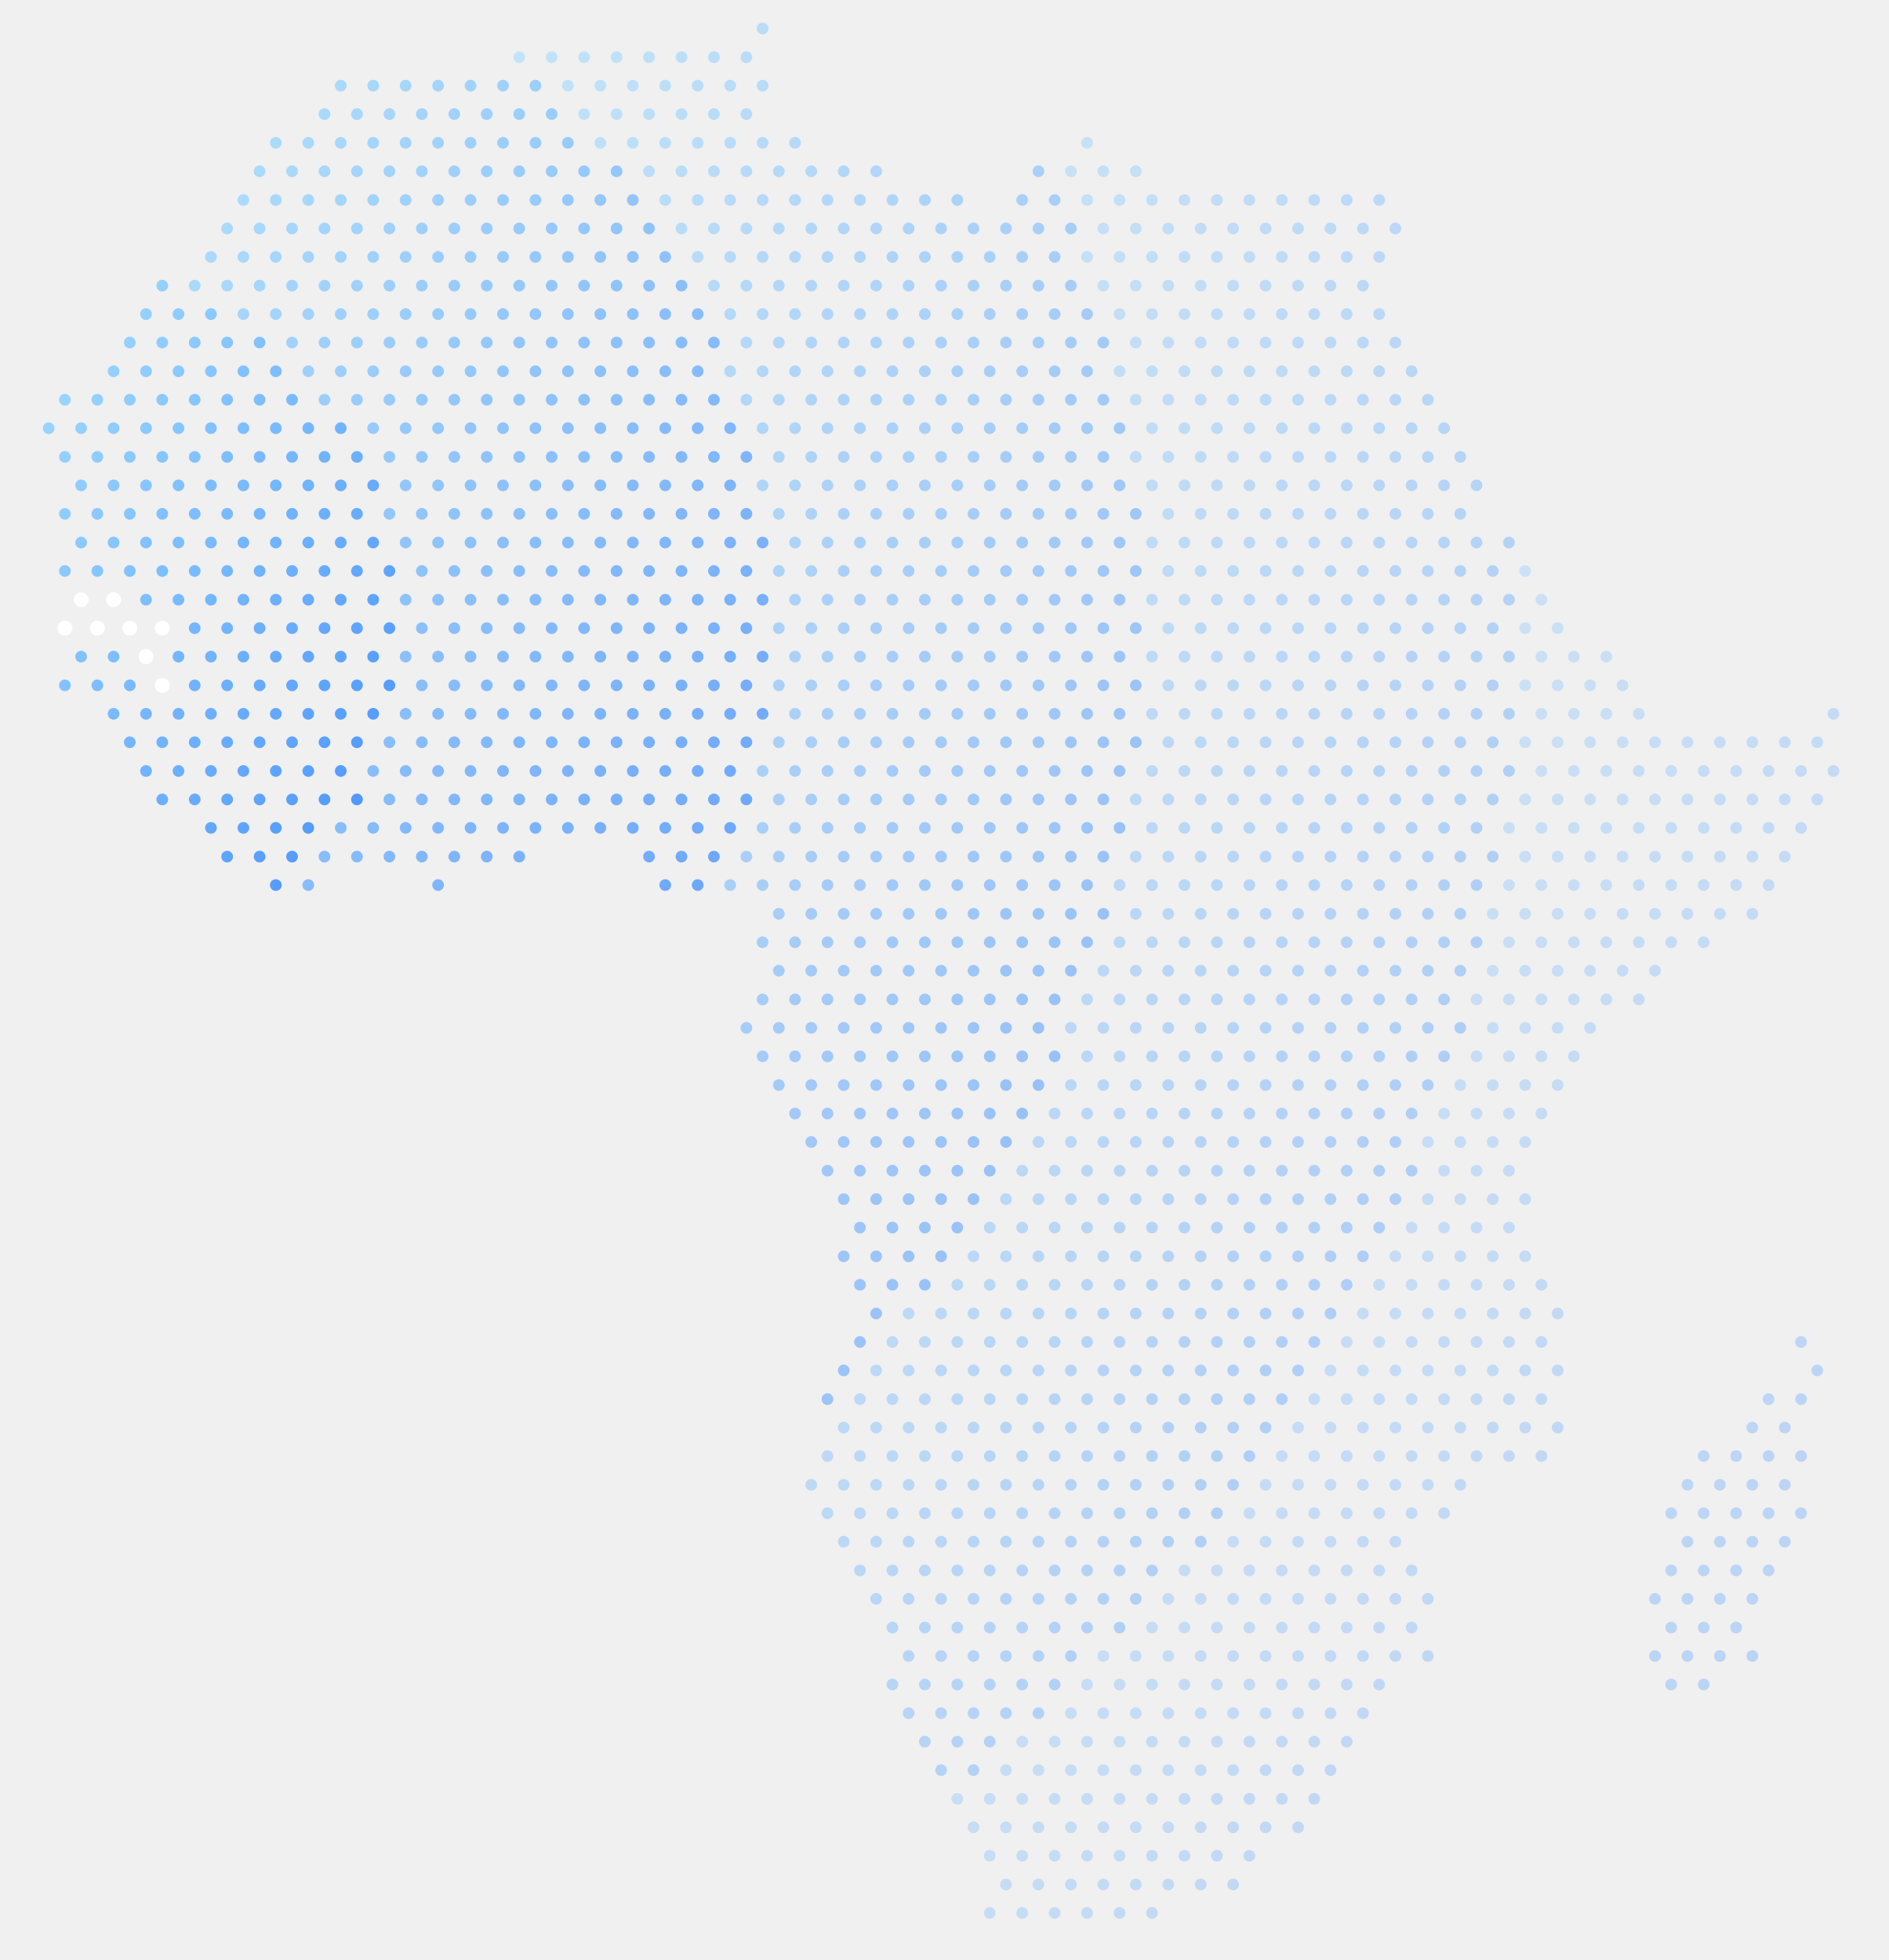
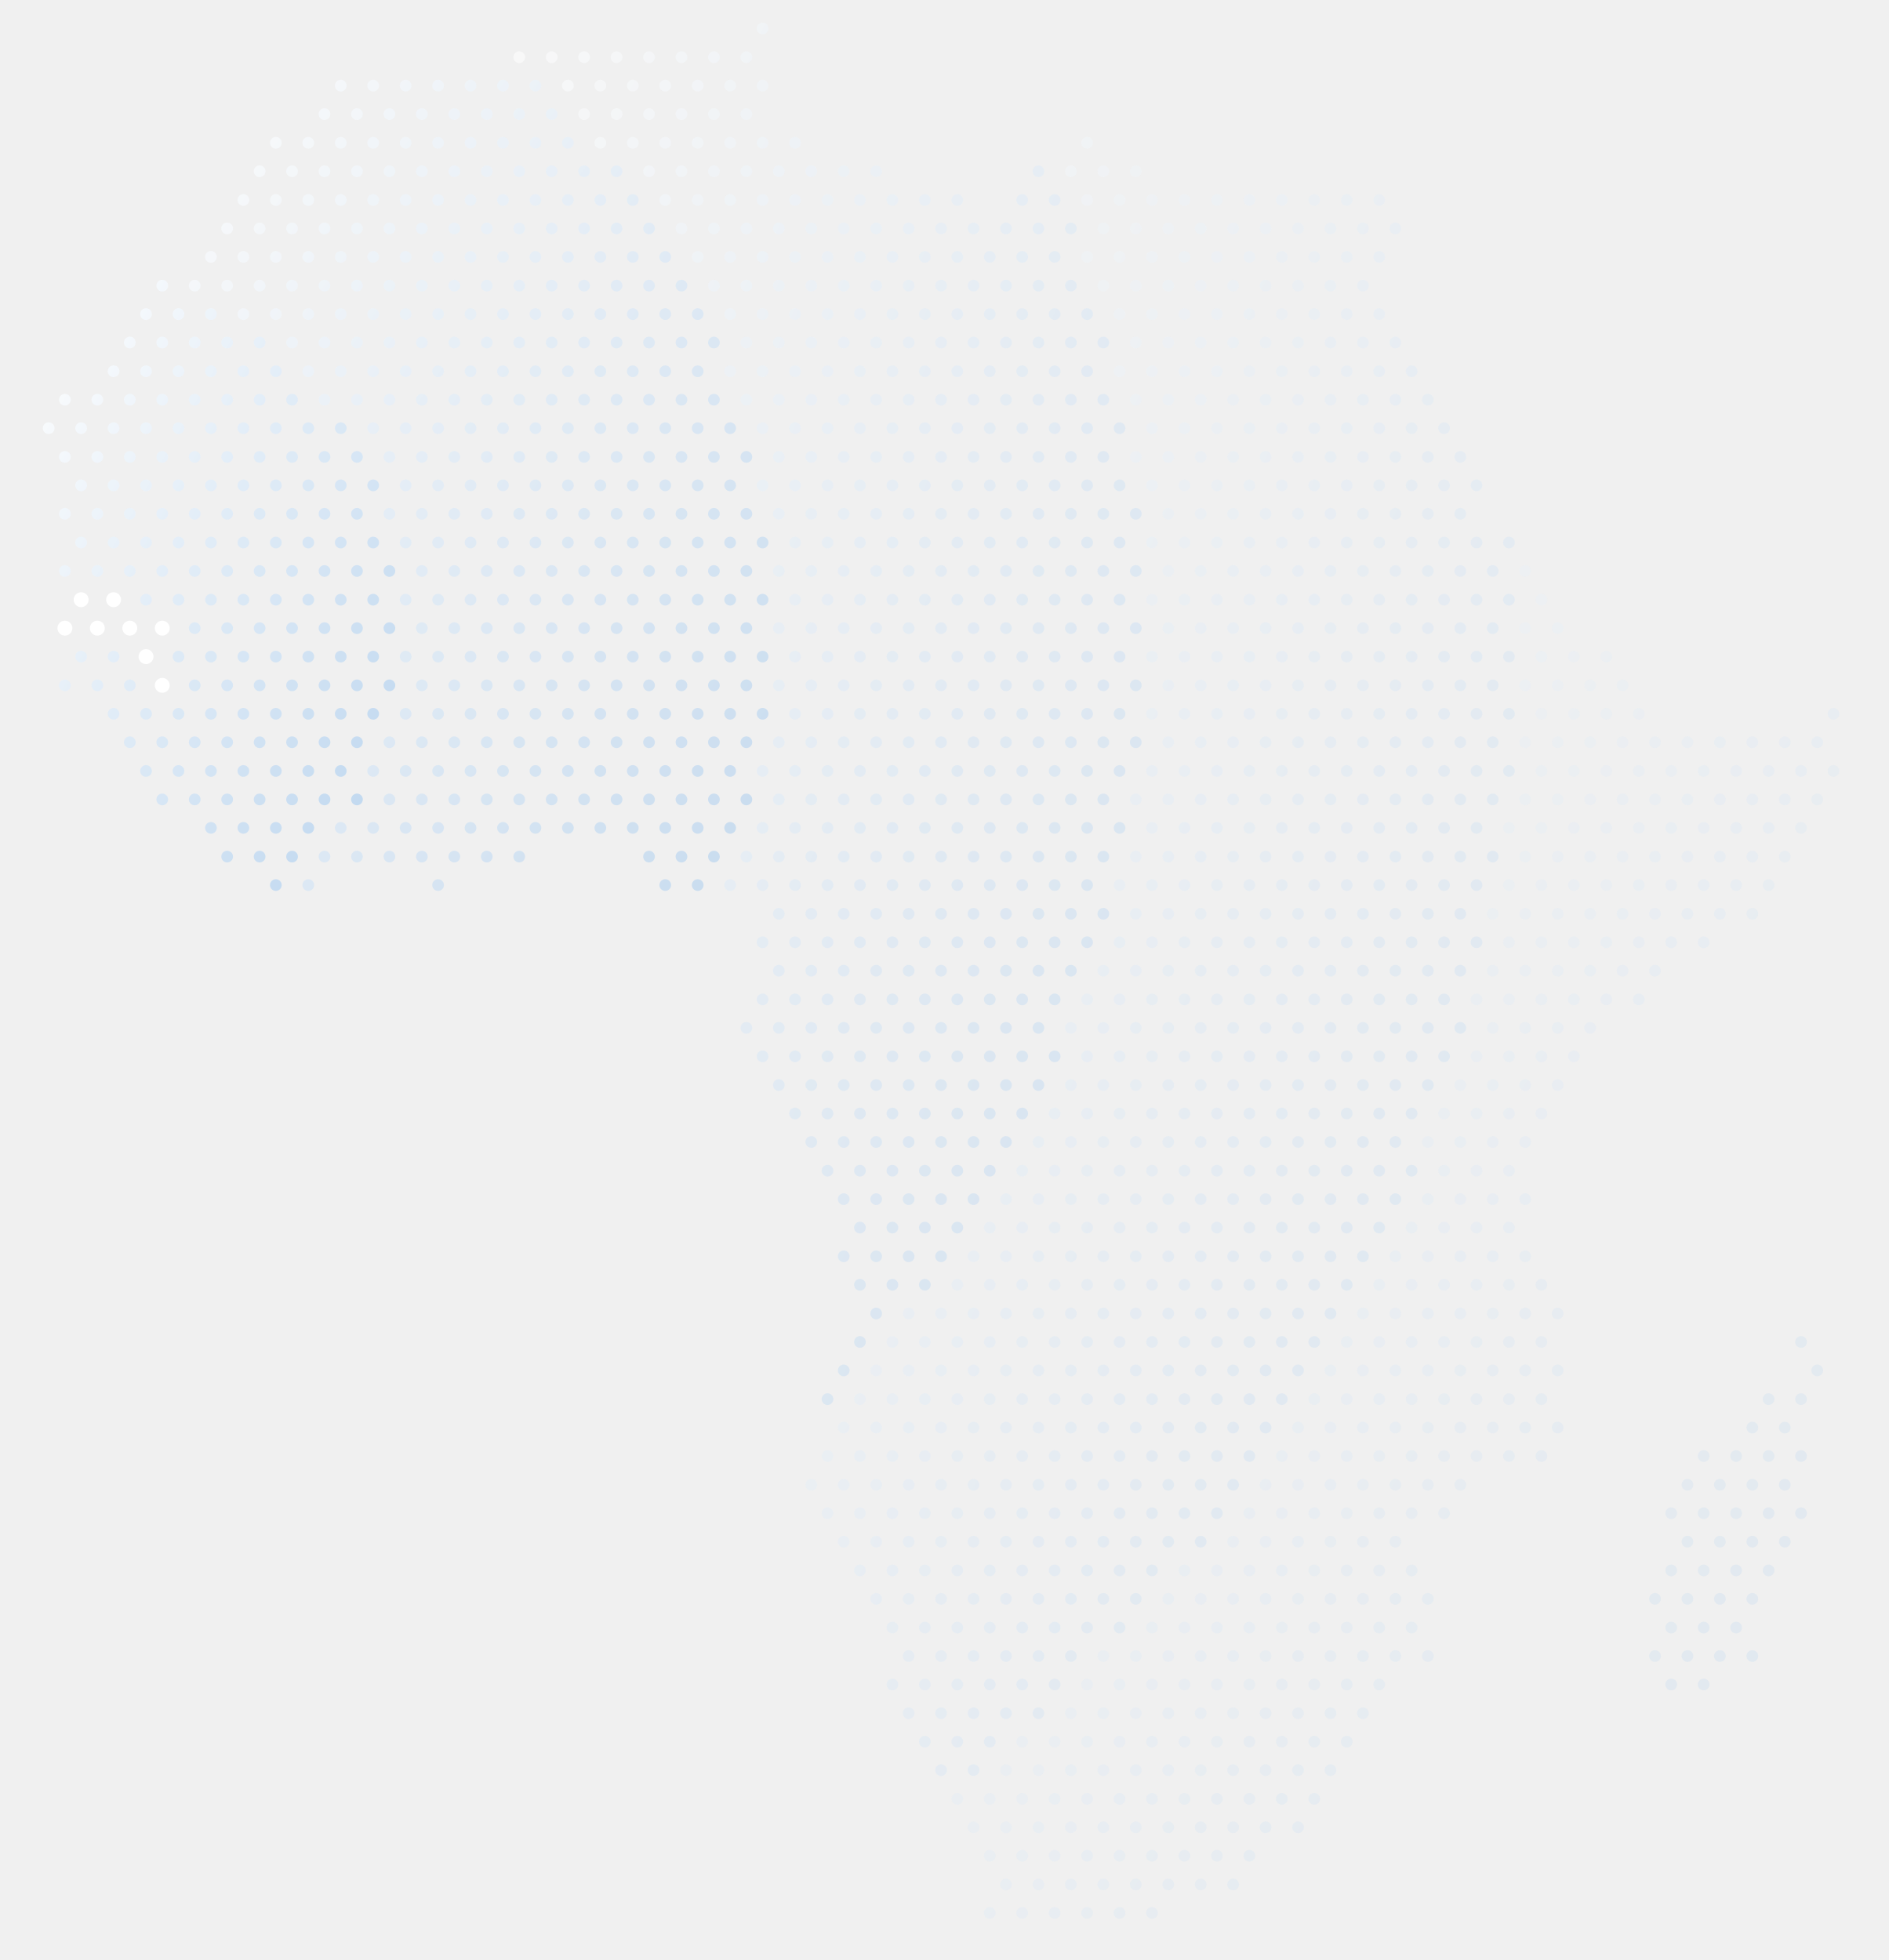
<svg xmlns="http://www.w3.org/2000/svg" viewBox="0 0 710 737" fill="none" stroke-linecap="round">
  <defs>
    <linearGradient id="a" x1="0" y1="0" x2="1" y2="1">
-       <stop offset="0" stop-color="#9fdcff" />
-       <stop offset="1" stop-color="#3d8bff" />
+       <stop offset="0" stop-color="#ffffff" />
+       <stop offset="1" stop-color="#b9d4ee" />
    </linearGradient>
  </defs>
  <path stroke="url(#a)" stroke-opacity="0.95" stroke-width="4.4" d="M61.0 107.4h0M54.9 118.1h0M67.1 118.1h0M79.3 118.1h0M48.8 128.8h0M61.0 128.8h0M73.2 128.8h0M85.4 128.8h0M97.6 128.8h0M42.7 139.6h0M54.9 139.6h0M67.1 139.6h0M79.3 139.6h0M91.5 139.6h0M103.7 139.6h0M24.4 150.3h0M36.6 150.3h0M48.8 150.3h0M61.0 150.3h0M73.2 150.3h0M85.4 150.3h0M97.6 150.3h0M109.8 150.3h0M18.3 161.0h0M30.5 161.0h0M42.7 161.0h0M54.9 161.0h0M67.1 161.0h0M79.3 161.0h0M91.5 161.0h0M103.7 161.0h0M115.9 161.0h0M128.1 161.0h0M24.4 171.8h0M36.6 171.8h0M48.8 171.8h0M61.0 171.8h0M73.2 171.8h0M85.4 171.8h0M97.6 171.8h0M109.8 171.8h0M122.0 171.8h0M134.2 171.8h0M30.5 182.5h0M42.7 182.5h0M54.9 182.5h0M67.1 182.5h0M79.3 182.5h0M91.5 182.5h0M103.7 182.5h0M115.9 182.5h0M128.1 182.5h0M140.3 182.5h0M24.4 193.2h0M36.6 193.2h0M48.8 193.2h0M61.0 193.2h0M73.2 193.2h0M85.4 193.2h0M97.6 193.2h0M109.8 193.2h0M122.0 193.2h0M134.2 193.2h0M30.5 204.0h0M42.7 204.0h0M54.9 204.0h0M67.1 204.0h0M79.3 204.0h0M91.5 204.0h0M103.7 204.0h0M115.9 204.0h0M128.1 204.0h0M140.3 204.0h0M24.4 214.7h0M36.6 214.7h0M48.8 214.7h0M61.0 214.7h0M73.2 214.7h0M85.4 214.7h0M97.6 214.7h0M109.8 214.7h0M122.0 214.7h0M134.2 214.7h0M146.4 214.7h0M54.9 225.5h0M67.1 225.5h0M79.3 225.5h0M91.5 225.5h0M103.7 225.5h0M115.9 225.5h0M128.1 225.5h0M140.3 225.5h0M73.2 236.2h0M85.4 236.2h0M97.6 236.2h0M109.8 236.2h0M122.0 236.2h0M134.2 236.2h0M146.4 236.2h0M30.5 246.9h0M42.7 246.9h0M67.1 246.9h0M79.3 246.9h0M91.5 246.9h0M103.7 246.9h0M115.9 246.9h0M128.1 246.9h0M140.3 246.9h0M24.4 257.7h0M36.6 257.7h0M48.8 257.7h0M73.2 257.7h0M85.4 257.7h0M97.6 257.7h0M109.8 257.7h0M122.0 257.7h0M134.2 257.7h0M146.4 257.7h0M42.7 268.4h0M54.9 268.4h0M67.1 268.4h0M79.3 268.4h0M91.5 268.4h0M103.7 268.4h0M115.9 268.4h0M128.1 268.4h0M140.3 268.4h0M48.8 279.1h0M61.0 279.1h0M73.2 279.1h0M85.4 279.1h0M97.6 279.1h0M109.8 279.1h0M122.0 279.1h0M134.2 279.1h0M54.9 289.9h0M67.1 289.9h0M79.3 289.9h0M91.5 289.9h0M103.7 289.9h0M115.9 289.9h0M128.1 289.9h0M61.0 300.6h0M73.2 300.6h0M85.4 300.6h0M97.6 300.6h0M109.8 300.6h0M122.0 300.6h0M134.2 300.6h0M79.3 311.3h0M91.5 311.3h0M103.7 311.3h0M115.9 311.3h0M85.4 322.1h0M97.6 322.1h0M109.8 322.1h0M103.7 332.8h0" />
  <path stroke="url(#a)" stroke-opacity="0.75" stroke-width="4.4" d="M128.1 32.2h0M140.3 32.2h0M152.5 32.2h0M164.7 32.2h0M176.9 32.2h0M189.1 32.2h0M201.3 32.2h0M122.0 42.9h0M134.2 42.9h0M146.4 42.9h0M158.6 42.9h0M170.8 42.9h0M183.0 42.9h0M195.2 42.9h0M207.4 42.9h0M103.7 53.7h0M115.9 53.7h0M128.1 53.7h0M140.3 53.7h0M152.5 53.7h0M164.7 53.7h0M176.9 53.7h0M189.1 53.7h0M201.3 53.7h0M213.5 53.7h0M97.6 64.4h0M109.8 64.4h0M122.0 64.4h0M134.2 64.4h0M146.4 64.4h0M158.6 64.4h0M170.8 64.4h0M183.0 64.4h0M195.2 64.4h0M207.4 64.4h0M219.6 64.4h0M231.8 64.4h0M91.5 75.2h0M103.7 75.2h0M115.9 75.2h0M128.1 75.2h0M140.3 75.2h0M152.5 75.2h0M164.7 75.2h0M176.9 75.2h0M189.1 75.2h0M201.3 75.2h0M213.5 75.2h0M225.7 75.2h0M237.9 75.2h0M85.4 85.9h0M97.6 85.9h0M109.8 85.9h0M122.0 85.9h0M134.2 85.9h0M146.4 85.9h0M158.6 85.9h0M170.8 85.9h0M183.0 85.9h0M195.2 85.9h0M207.4 85.9h0M219.6 85.9h0M231.8 85.9h0M244.0 85.9h0M79.3 96.6h0M91.5 96.6h0M103.7 96.6h0M115.9 96.6h0M128.1 96.6h0M140.3 96.6h0M152.5 96.6h0M164.7 96.6h0M176.9 96.6h0M189.1 96.6h0M201.3 96.6h0M213.5 96.6h0M225.7 96.6h0M237.9 96.6h0M250.1 96.6h0M73.2 107.4h0M85.4 107.4h0M97.6 107.4h0M109.8 107.4h0M122.0 107.4h0M134.2 107.4h0M146.4 107.4h0M158.6 107.4h0M170.8 107.4h0M183.0 107.4h0M195.2 107.4h0M207.4 107.4h0M219.6 107.4h0M231.8 107.4h0M244.0 107.4h0M256.2 107.4h0M91.5 118.1h0M103.7 118.1h0M115.9 118.1h0M128.1 118.1h0M140.3 118.1h0M152.5 118.1h0M164.7 118.1h0M176.9 118.1h0M189.1 118.1h0M201.3 118.1h0M213.5 118.1h0M225.7 118.1h0M237.9 118.1h0M250.1 118.1h0M262.3 118.1h0M109.8 128.8h0M122.0 128.8h0M134.2 128.8h0M146.4 128.8h0M158.6 128.8h0M170.8 128.8h0M183.0 128.8h0M195.2 128.8h0M207.4 128.8h0M219.6 128.8h0M231.8 128.8h0M244.0 128.8h0M256.2 128.8h0M268.4 128.8h0M115.9 139.6h0M128.1 139.6h0M140.3 139.6h0M152.5 139.6h0M164.7 139.6h0M176.9 139.6h0M189.1 139.6h0M201.3 139.6h0M213.5 139.6h0M225.7 139.6h0M237.9 139.6h0M250.1 139.6h0M262.3 139.6h0M122.0 150.3h0M134.2 150.3h0M146.4 150.3h0M158.6 150.3h0M170.8 150.3h0M183.0 150.3h0M195.2 150.3h0M207.4 150.3h0M219.6 150.3h0M231.8 150.3h0M244.0 150.3h0M256.2 150.3h0M268.4 150.3h0M140.3 161.0h0M152.5 161.0h0M164.7 161.0h0M176.9 161.0h0M189.1 161.0h0M201.3 161.0h0M213.5 161.0h0M225.7 161.0h0M237.9 161.0h0M250.1 161.0h0M262.3 161.0h0M274.5 161.0h0M146.4 171.8h0M158.6 171.8h0M170.8 171.8h0M183.0 171.8h0M195.2 171.8h0M207.4 171.8h0M219.6 171.8h0M231.8 171.8h0M244.0 171.8h0M256.2 171.8h0M268.4 171.8h0M280.6 171.8h0M152.5 182.5h0M164.7 182.5h0M176.9 182.5h0M189.1 182.5h0M201.3 182.5h0M213.5 182.5h0M225.7 182.5h0M237.9 182.5h0M250.1 182.5h0M262.3 182.5h0M274.5 182.5h0M146.4 193.2h0M158.6 193.2h0M170.8 193.2h0M183.0 193.2h0M195.2 193.2h0M207.4 193.2h0M219.6 193.2h0M231.8 193.2h0M244.0 193.2h0M256.2 193.2h0M268.4 193.2h0M280.6 193.2h0M152.5 204.0h0M164.7 204.0h0M176.9 204.0h0M189.1 204.0h0M201.3 204.0h0M213.5 204.0h0M225.7 204.0h0M237.9 204.0h0M250.1 204.0h0M262.3 204.0h0M274.5 204.0h0M286.7 204.0h0M158.6 214.7h0M170.8 214.7h0M183.0 214.7h0M195.2 214.7h0M207.4 214.7h0M219.6 214.7h0M231.8 214.7h0M244.0 214.7h0M256.2 214.7h0M268.4 214.7h0M280.6 214.7h0M152.5 225.5h0M164.7 225.5h0M176.9 225.5h0M189.1 225.5h0M201.3 225.5h0M213.5 225.5h0M225.7 225.5h0M237.9 225.5h0M250.1 225.5h0M262.3 225.5h0M274.5 225.5h0M286.7 225.5h0M158.6 236.2h0M170.8 236.2h0M183.0 236.2h0M195.2 236.2h0M207.4 236.2h0M219.6 236.2h0M231.8 236.2h0M244.0 236.2h0M256.2 236.2h0M268.4 236.2h0M280.6 236.2h0M152.5 246.9h0M164.7 246.9h0M176.9 246.9h0M189.1 246.9h0M201.3 246.9h0M213.5 246.9h0M225.7 246.9h0M237.9 246.9h0M250.1 246.9h0M262.3 246.9h0M274.5 246.9h0M286.7 246.9h0M158.6 257.7h0M170.8 257.7h0M183.0 257.7h0M195.2 257.7h0M207.4 257.7h0M219.6 257.7h0M231.8 257.7h0M244.0 257.7h0M256.2 257.7h0M268.4 257.7h0M280.6 257.7h0M152.5 268.4h0M164.7 268.4h0M176.9 268.4h0M189.1 268.4h0M201.3 268.4h0M213.5 268.4h0M225.7 268.4h0M237.9 268.4h0M250.1 268.4h0M262.3 268.4h0M274.5 268.4h0M286.7 268.4h0M146.4 279.1h0M158.6 279.1h0M170.8 279.1h0M183.0 279.1h0M195.2 279.1h0M207.4 279.1h0M219.6 279.1h0M231.8 279.1h0M244.0 279.1h0M256.2 279.1h0M268.4 279.1h0M280.6 279.1h0M140.3 289.9h0M152.5 289.9h0M164.7 289.9h0M176.9 289.9h0M189.1 289.9h0M201.3 289.9h0M213.5 289.9h0M225.7 289.9h0M237.9 289.9h0M250.1 289.9h0M262.3 289.9h0M274.5 289.9h0M146.4 300.6h0M158.6 300.6h0M170.8 300.6h0M183.0 300.6h0M195.2 300.6h0M207.4 300.6h0M219.6 300.6h0M231.8 300.6h0M244.0 300.6h0M256.2 300.6h0M268.4 300.6h0M280.6 300.6h0M128.1 311.3h0M140.3 311.3h0M152.5 311.3h0M164.7 311.3h0M176.9 311.3h0M189.1 311.3h0M201.3 311.3h0M213.5 311.3h0M225.7 311.3h0M237.9 311.3h0M250.1 311.3h0M262.3 311.3h0M274.5 311.3h0M122.0 322.1h0M134.2 322.1h0M146.4 322.1h0M158.6 322.1h0M170.8 322.1h0M183.0 322.1h0M195.2 322.1h0M244.0 322.1h0M256.2 322.1h0M268.4 322.1h0M115.9 332.8h0M164.7 332.8h0M250.1 332.8h0M262.3 332.8h0" />
  <path stroke="url(#a)" stroke-opacity="0.55" stroke-width="4.4" d="M286.7 10.7h0M195.2 21.5h0M207.4 21.5h0M219.6 21.5h0M231.8 21.5h0M244.0 21.5h0M256.2 21.5h0M268.4 21.5h0M280.6 21.5h0M213.5 32.2h0M225.7 32.2h0M237.9 32.2h0M250.1 32.2h0M262.3 32.2h0M274.5 32.2h0M286.7 32.2h0M219.6 42.9h0M231.8 42.9h0M244.0 42.9h0M256.2 42.9h0M268.4 42.9h0M280.6 42.9h0M225.7 53.7h0M237.9 53.7h0M250.1 53.7h0M262.3 53.7h0M274.5 53.7h0M286.7 53.7h0M298.9 53.7h0M244.0 64.4h0M256.2 64.4h0M268.4 64.4h0M280.6 64.4h0M292.8 64.4h0M305.0 64.4h0M317.2 64.4h0M329.4 64.4h0M390.4 64.4h0M250.1 75.2h0M262.3 75.2h0M274.5 75.2h0M286.7 75.2h0M298.9 75.2h0M311.1 75.2h0M323.3 75.2h0M335.5 75.2h0M347.7 75.2h0M359.9 75.2h0M384.3 75.2h0M396.5 75.2h0M256.2 85.9h0M268.4 85.9h0M280.6 85.9h0M292.8 85.9h0M305.0 85.9h0M317.2 85.9h0M329.4 85.9h0M341.6 85.9h0M353.8 85.9h0M366.0 85.9h0M378.2 85.9h0M390.4 85.9h0M402.6 85.9h0M262.3 96.6h0M274.5 96.6h0M286.7 96.6h0M298.9 96.6h0M311.1 96.6h0M323.3 96.6h0M335.5 96.6h0M347.7 96.6h0M359.9 96.6h0M372.1 96.6h0M384.3 96.6h0M396.5 96.6h0M268.4 107.4h0M280.6 107.4h0M292.8 107.4h0M305.0 107.4h0M317.2 107.4h0M329.4 107.4h0M341.6 107.4h0M353.8 107.4h0M366.0 107.4h0M378.2 107.4h0M390.4 107.4h0M402.6 107.4h0M274.5 118.1h0M286.7 118.1h0M298.9 118.1h0M311.1 118.1h0M323.3 118.1h0M335.5 118.1h0M347.7 118.1h0M359.9 118.1h0M372.1 118.1h0M384.3 118.1h0M396.5 118.1h0M408.7 118.1h0M280.6 128.8h0M292.8 128.8h0M305.0 128.8h0M317.2 128.8h0M329.4 128.8h0M341.6 128.8h0M353.8 128.8h0M366.0 128.8h0M378.2 128.8h0M390.4 128.8h0M402.6 128.8h0M414.8 128.8h0M274.5 139.6h0M286.7 139.6h0M298.9 139.6h0M311.1 139.6h0M323.3 139.6h0M335.5 139.6h0M347.7 139.6h0M359.9 139.6h0M372.1 139.6h0M384.3 139.6h0M396.5 139.6h0M408.7 139.6h0M280.6 150.3h0M292.8 150.3h0M305.0 150.3h0M317.2 150.3h0M329.4 150.3h0M341.6 150.3h0M353.8 150.3h0M366.0 150.3h0M378.2 150.3h0M390.4 150.3h0M402.6 150.3h0M414.8 150.3h0M286.7 161.0h0M298.9 161.0h0M311.1 161.0h0M323.3 161.0h0M335.5 161.0h0M347.7 161.0h0M359.9 161.0h0M372.1 161.0h0M384.3 161.0h0M396.5 161.0h0M408.7 161.0h0M420.9 161.0h0M292.8 171.8h0M305.0 171.8h0M317.2 171.8h0M329.4 171.8h0M341.6 171.8h0M353.8 171.8h0M366.0 171.8h0M378.2 171.8h0M390.4 171.8h0M402.6 171.8h0M414.8 171.8h0M286.7 182.5h0M298.9 182.5h0M311.1 182.5h0M323.3 182.5h0M335.5 182.5h0M347.7 182.5h0M359.9 182.5h0M372.1 182.5h0M384.3 182.5h0M396.5 182.5h0M408.7 182.5h0M420.9 182.5h0M292.8 193.2h0M305.0 193.2h0M317.2 193.2h0M329.4 193.2h0M341.6 193.2h0M353.8 193.2h0M366.0 193.2h0M378.2 193.2h0M390.4 193.2h0M402.6 193.2h0M414.8 193.2h0M427.0 193.2h0M298.9 204.0h0M311.1 204.0h0M323.3 204.0h0M335.5 204.0h0M347.7 204.0h0M359.9 204.0h0M372.1 204.0h0M384.3 204.0h0M396.5 204.0h0M408.7 204.0h0M420.9 204.0h0M292.8 214.7h0M305.0 214.7h0M317.2 214.7h0M329.4 214.7h0M341.6 214.7h0M353.8 214.7h0M366.0 214.7h0M378.2 214.7h0M390.4 214.7h0M402.6 214.7h0M414.8 214.7h0M427.0 214.7h0M298.9 225.5h0M311.1 225.5h0M323.3 225.5h0M335.5 225.5h0M347.7 225.5h0M359.9 225.5h0M372.1 225.5h0M384.3 225.5h0M396.5 225.5h0M408.7 225.5h0M420.9 225.5h0M292.8 236.2h0M305.0 236.2h0M317.2 236.2h0M329.4 236.2h0M341.6 236.2h0M353.8 236.2h0M366.0 236.2h0M378.2 236.2h0M390.4 236.2h0M402.6 236.2h0M414.8 236.2h0M427.0 236.2h0M298.9 246.9h0M311.1 246.9h0M323.3 246.9h0M335.5 246.9h0M347.7 246.9h0M359.9 246.9h0M372.1 246.9h0M384.3 246.9h0M396.5 246.9h0M408.7 246.9h0M420.9 246.9h0M292.8 257.7h0M305.0 257.7h0M317.2 257.7h0M329.4 257.7h0M341.6 257.7h0M353.8 257.7h0M366.0 257.7h0M378.2 257.7h0M390.4 257.7h0M402.6 257.7h0M414.8 257.7h0M427.0 257.7h0M298.9 268.4h0M311.1 268.4h0M323.3 268.4h0M335.5 268.4h0M347.7 268.4h0M359.9 268.4h0M372.1 268.4h0M384.3 268.4h0M396.5 268.4h0M408.7 268.4h0M420.9 268.4h0M292.8 279.1h0M305.0 279.1h0M317.2 279.1h0M329.4 279.1h0M341.6 279.1h0M353.8 279.1h0M366.0 279.1h0M378.2 279.1h0M390.4 279.1h0M402.6 279.1h0M414.8 279.1h0M427.0 279.1h0M286.7 289.9h0M298.9 289.9h0M311.1 289.9h0M323.3 289.9h0M335.5 289.9h0M347.7 289.9h0M359.9 289.9h0M372.1 289.9h0M384.3 289.9h0M396.5 289.9h0M408.7 289.9h0M420.9 289.9h0M292.8 300.6h0M305.0 300.6h0M317.2 300.6h0M329.4 300.6h0M341.6 300.6h0M353.8 300.6h0M366.0 300.6h0M378.2 300.6h0M390.4 300.6h0M402.6 300.6h0M414.8 300.6h0M286.7 311.3h0M298.9 311.3h0M311.1 311.3h0M323.3 311.3h0M335.5 311.3h0M347.7 311.3h0M359.9 311.3h0M372.1 311.3h0M384.3 311.3h0M396.5 311.3h0M408.7 311.3h0M420.9 311.3h0M280.6 322.1h0M292.8 322.1h0M305.0 322.1h0M317.2 322.1h0M329.4 322.1h0M341.6 322.1h0M353.8 322.1h0M366.0 322.1h0M378.2 322.1h0M390.4 322.1h0M402.6 322.1h0M414.8 322.1h0M274.5 332.8h0M286.7 332.8h0M298.9 332.8h0M311.1 332.8h0M323.3 332.8h0M335.5 332.8h0M347.7 332.8h0M359.9 332.8h0M372.1 332.8h0M384.3 332.8h0M396.5 332.8h0M408.7 332.8h0M292.8 343.6h0M305.0 343.6h0M317.2 343.6h0M329.4 343.6h0M341.6 343.6h0M353.8 343.6h0M366.0 343.6h0M378.2 343.6h0M390.4 343.6h0M402.6 343.6h0M414.8 343.6h0M286.7 354.3h0M298.9 354.3h0M311.1 354.3h0M323.3 354.3h0M335.5 354.3h0M347.7 354.3h0M359.9 354.3h0M372.1 354.3h0M384.3 354.3h0M396.5 354.3h0M408.7 354.3h0M292.8 365.0h0M305.0 365.0h0M317.2 365.0h0M329.4 365.0h0M341.6 365.0h0M353.8 365.0h0M366.0 365.0h0M378.2 365.0h0M390.4 365.0h0M402.6 365.0h0M286.7 375.8h0M298.9 375.8h0M311.1 375.8h0M323.3 375.8h0M335.5 375.8h0M347.7 375.8h0M359.9 375.8h0M372.1 375.8h0M384.3 375.8h0M396.5 375.8h0M280.6 386.5h0M292.8 386.5h0M305.0 386.5h0M317.2 386.5h0M329.4 386.5h0M341.6 386.5h0M353.8 386.5h0M366.0 386.5h0M378.2 386.5h0M390.4 386.5h0M286.7 397.2h0M298.9 397.2h0M311.1 397.2h0M323.3 397.2h0M335.5 397.2h0M347.7 397.2h0M359.9 397.2h0M372.1 397.2h0M384.3 397.2h0M396.5 397.2h0M292.8 408.0h0M305.0 408.0h0M317.2 408.0h0M329.4 408.0h0M341.6 408.0h0M353.8 408.0h0M366.0 408.0h0M378.2 408.0h0M390.4 408.0h0M298.9 418.7h0M311.1 418.7h0M323.3 418.7h0M335.5 418.7h0M347.7 418.7h0M359.9 418.7h0M372.1 418.7h0M384.3 418.7h0M305.0 429.4h0M317.2 429.4h0M329.4 429.4h0M341.6 429.4h0M353.8 429.4h0M366.0 429.4h0M378.2 429.4h0M311.1 440.2h0M323.3 440.2h0M335.5 440.2h0M347.7 440.2h0M359.9 440.2h0M372.1 440.2h0M317.2 450.9h0M329.4 450.9h0M341.6 450.9h0M353.8 450.9h0M366.0 450.9h0M323.3 461.6h0M335.5 461.6h0M347.7 461.6h0M359.9 461.6h0M317.2 472.4h0M329.4 472.4h0M341.6 472.4h0M353.8 472.4h0M323.3 483.1h0M335.5 483.1h0M347.7 483.1h0M329.4 493.9h0M323.3 504.6h0M317.2 515.3h0M311.1 526.1h0" />
  <path stroke="url(#a)" stroke-opacity="0.42" stroke-width="4.4" d="M408.7 53.7h0M402.6 64.4h0M414.8 64.4h0M427.0 64.4h0M408.7 75.2h0M420.9 75.2h0M433.1 75.2h0M445.3 75.2h0M457.5 75.2h0M469.7 75.2h0M481.9 75.2h0M494.1 75.2h0M506.3 75.2h0M518.5 75.2h0M414.8 85.9h0M427.0 85.9h0M439.2 85.9h0M451.4 85.9h0M463.6 85.9h0M475.8 85.9h0M488.0 85.9h0M500.2 85.9h0M512.4 85.9h0M524.6 85.9h0M408.7 96.6h0M420.9 96.6h0M433.1 96.6h0M445.3 96.6h0M457.5 96.6h0M469.7 96.6h0M481.9 96.6h0M494.1 96.6h0M506.3 96.6h0M518.5 96.6h0M414.8 107.4h0M427.0 107.4h0M439.2 107.4h0M451.4 107.4h0M463.6 107.4h0M475.8 107.4h0M488.0 107.4h0M500.2 107.4h0M512.4 107.4h0M420.9 118.1h0M433.1 118.1h0M445.3 118.1h0M457.5 118.1h0M469.7 118.1h0M481.9 118.1h0M494.1 118.1h0M506.3 118.1h0M518.5 118.1h0M427.0 128.8h0M439.2 128.8h0M451.4 128.8h0M463.6 128.8h0M475.8 128.8h0M488.0 128.8h0M500.2 128.8h0M512.4 128.8h0M524.6 128.8h0M420.9 139.6h0M433.1 139.6h0M445.3 139.6h0M457.5 139.6h0M469.7 139.6h0M481.9 139.6h0M494.1 139.6h0M506.3 139.6h0M518.5 139.6h0M530.7 139.6h0M427.0 150.3h0M439.2 150.3h0M451.4 150.3h0M463.6 150.3h0M475.8 150.3h0M488.0 150.3h0M500.2 150.3h0M512.4 150.3h0M524.6 150.3h0M536.8 150.3h0M433.1 161.0h0M445.3 161.0h0M457.5 161.0h0M469.7 161.0h0M481.9 161.0h0M494.1 161.0h0M506.3 161.0h0M518.5 161.0h0M530.7 161.0h0M542.9 161.0h0M427.0 171.8h0M439.2 171.8h0M451.4 171.8h0M463.6 171.8h0M475.8 171.8h0M488.0 171.8h0M500.2 171.8h0M512.4 171.8h0M524.6 171.8h0M536.8 171.8h0M549.0 171.8h0M433.1 182.5h0M445.3 182.5h0M457.5 182.5h0M469.7 182.5h0M481.9 182.5h0M494.1 182.5h0M506.3 182.5h0M518.5 182.5h0M530.7 182.5h0M542.9 182.5h0M555.1 182.5h0M439.2 193.2h0M451.4 193.2h0M463.6 193.2h0M475.8 193.2h0M488.0 193.2h0M500.2 193.2h0M512.4 193.2h0M524.6 193.2h0M536.8 193.2h0M549.0 193.2h0M433.1 204.0h0M445.3 204.0h0M457.5 204.0h0M469.7 204.0h0M481.9 204.0h0M494.1 204.0h0M506.3 204.0h0M518.5 204.0h0M530.7 204.0h0M542.9 204.0h0M555.1 204.0h0M567.3 204.0h0M439.2 214.7h0M451.4 214.7h0M463.6 214.7h0M475.8 214.7h0M488.0 214.7h0M500.2 214.7h0M512.4 214.7h0M524.6 214.7h0M536.8 214.7h0M549.0 214.7h0M561.2 214.7h0M433.1 225.5h0M445.3 225.5h0M457.5 225.5h0M469.7 225.5h0M481.9 225.5h0M494.1 225.5h0M506.3 225.5h0M518.5 225.5h0M530.7 225.5h0M542.9 225.5h0M555.1 225.5h0M567.3 225.5h0M439.2 236.2h0M451.4 236.2h0M463.6 236.2h0M475.8 236.2h0M488.0 236.2h0M500.2 236.2h0M512.4 236.2h0M524.6 236.2h0M536.8 236.2h0M549.0 236.2h0M561.2 236.2h0M433.1 246.9h0M445.3 246.9h0M457.5 246.9h0M469.7 246.9h0M481.9 246.9h0M494.1 246.9h0M506.3 246.9h0M518.5 246.9h0M530.7 246.9h0M542.9 246.9h0M555.1 246.9h0M567.3 246.9h0M439.2 257.7h0M451.4 257.7h0M463.6 257.7h0M475.8 257.7h0M488.0 257.7h0M500.2 257.7h0M512.4 257.7h0M524.6 257.7h0M536.8 257.7h0M549.0 257.7h0M561.2 257.7h0M433.1 268.4h0M445.3 268.4h0M457.5 268.4h0M469.7 268.4h0M481.9 268.4h0M494.1 268.4h0M506.3 268.4h0M518.5 268.4h0M530.7 268.4h0M542.9 268.4h0M555.1 268.4h0M567.3 268.4h0M439.2 279.1h0M451.4 279.1h0M463.6 279.1h0M475.8 279.1h0M488.0 279.1h0M500.2 279.1h0M512.4 279.1h0M524.6 279.1h0M536.8 279.1h0M549.0 279.1h0M561.2 279.1h0M433.1 289.9h0M445.3 289.9h0M457.5 289.9h0M469.7 289.9h0M481.9 289.9h0M494.1 289.9h0M506.3 289.9h0M518.5 289.9h0M530.7 289.9h0M542.9 289.9h0M555.1 289.9h0M567.3 289.9h0M427.0 300.6h0M439.2 300.6h0M451.4 300.6h0M463.6 300.6h0M475.8 300.6h0M488.0 300.6h0M500.2 300.6h0M512.4 300.6h0M524.6 300.6h0M536.8 300.6h0M549.0 300.6h0M561.2 300.6h0M433.1 311.3h0M445.3 311.3h0M457.5 311.3h0M469.7 311.3h0M481.9 311.3h0M494.1 311.3h0M506.3 311.3h0M518.5 311.3h0M530.7 311.3h0M542.9 311.3h0M555.1 311.3h0M427.0 322.1h0M439.2 322.1h0M451.4 322.1h0M463.6 322.1h0M475.8 322.1h0M488.0 322.1h0M500.2 322.1h0M512.4 322.1h0M524.6 322.1h0M536.8 322.1h0M549.0 322.1h0M561.2 322.1h0M420.9 332.8h0M433.1 332.8h0M445.3 332.8h0M457.5 332.8h0M469.7 332.8h0M481.9 332.8h0M494.1 332.8h0M506.3 332.8h0M518.5 332.8h0M530.7 332.8h0M542.9 332.8h0M555.1 332.8h0M427.0 343.6h0M439.2 343.6h0M451.4 343.6h0M463.6 343.6h0M475.8 343.6h0M488.0 343.6h0M500.2 343.6h0M512.4 343.6h0M524.6 343.6h0M536.8 343.6h0M549.0 343.6h0M420.9 354.3h0M433.1 354.3h0M445.3 354.3h0M457.5 354.3h0M469.7 354.3h0M481.9 354.3h0M494.1 354.3h0M506.3 354.3h0M518.5 354.3h0M530.7 354.3h0M542.9 354.3h0M555.1 354.3h0M414.8 365.0h0M427.0 365.0h0M439.2 365.0h0M451.4 365.0h0M463.6 365.0h0M475.8 365.0h0M488.0 365.0h0M500.2 365.0h0M512.4 365.0h0M524.6 365.0h0M536.8 365.0h0M549.0 365.0h0M408.7 375.8h0M420.9 375.8h0M433.1 375.8h0M445.3 375.8h0M457.5 375.8h0M469.7 375.8h0M481.9 375.8h0M494.1 375.8h0M506.3 375.8h0M518.5 375.8h0M530.7 375.8h0M542.9 375.8h0M402.6 386.5h0M414.8 386.5h0M427.0 386.5h0M439.2 386.5h0M451.4 386.5h0M463.6 386.5h0M475.8 386.5h0M488.0 386.5h0M500.2 386.5h0M512.4 386.5h0M524.6 386.5h0M536.8 386.5h0M549.0 386.5h0M408.7 397.2h0M420.9 397.2h0M433.1 397.2h0M445.3 397.2h0M457.5 397.2h0M469.7 397.2h0M481.9 397.2h0M494.1 397.2h0M506.3 397.2h0M518.5 397.2h0M530.7 397.2h0M542.9 397.2h0M402.6 408.0h0M414.8 408.0h0M427.0 408.0h0M439.2 408.0h0M451.4 408.0h0M463.6 408.0h0M475.8 408.0h0M488.0 408.0h0M500.2 408.0h0M512.4 408.0h0M524.6 408.0h0M536.8 408.0h0M396.5 418.7h0M408.7 418.7h0M420.9 418.7h0M433.1 418.7h0M445.3 418.7h0M457.5 418.7h0M469.7 418.7h0M481.9 418.7h0M494.1 418.7h0M506.3 418.7h0M518.5 418.7h0M530.7 418.7h0M390.4 429.4h0M402.6 429.4h0M414.8 429.4h0M427.0 429.4h0M439.2 429.4h0M451.4 429.4h0M463.6 429.4h0M475.8 429.4h0M488.0 429.4h0M500.2 429.4h0M512.4 429.4h0M524.6 429.4h0M384.3 440.2h0M396.5 440.2h0M408.7 440.2h0M420.9 440.2h0M433.1 440.2h0M445.3 440.2h0M457.5 440.2h0M469.7 440.2h0M481.9 440.2h0M494.1 440.2h0M506.3 440.2h0M518.5 440.2h0M530.7 440.2h0M378.2 450.9h0M390.4 450.9h0M402.6 450.9h0M414.8 450.9h0M427.0 450.9h0M439.2 450.9h0M451.4 450.9h0M463.6 450.9h0M475.8 450.9h0M488.0 450.9h0M500.2 450.9h0M512.4 450.9h0M524.6 450.9h0M372.1 461.6h0M384.3 461.6h0M396.5 461.6h0M408.7 461.6h0M420.9 461.6h0M433.1 461.6h0M445.3 461.6h0M457.5 461.6h0M469.7 461.6h0M481.9 461.6h0M494.1 461.6h0M506.3 461.6h0M518.5 461.6h0M366.0 472.4h0M378.2 472.4h0M390.4 472.4h0M402.6 472.4h0M414.8 472.4h0M427.0 472.4h0M439.2 472.4h0M451.4 472.4h0M463.6 472.4h0M475.8 472.4h0M488.0 472.4h0M500.2 472.4h0M512.4 472.4h0M359.9 483.1h0M372.1 483.1h0M384.3 483.1h0M396.5 483.1h0M408.7 483.1h0M420.9 483.1h0M433.1 483.1h0M445.3 483.1h0M457.5 483.1h0M469.7 483.1h0M481.9 483.1h0M494.1 483.1h0M506.3 483.1h0M341.6 493.9h0M353.8 493.9h0M366.0 493.9h0M378.2 493.9h0M390.4 493.9h0M402.6 493.9h0M414.8 493.9h0M427.0 493.9h0M439.2 493.9h0M451.4 493.9h0M463.6 493.9h0M475.8 493.9h0M488.0 493.9h0M500.2 493.9h0M335.5 504.6h0M347.7 504.6h0M359.9 504.6h0M372.1 504.6h0M384.3 504.6h0M396.5 504.6h0M408.7 504.6h0M420.9 504.6h0M433.1 504.6h0M445.3 504.6h0M457.5 504.6h0M469.7 504.6h0M481.9 504.6h0M494.1 504.6h0M329.4 515.3h0M341.6 515.3h0M353.8 515.3h0M366.0 515.3h0M378.2 515.3h0M390.4 515.3h0M402.6 515.3h0M414.8 515.3h0M427.0 515.3h0M439.2 515.3h0M451.4 515.3h0M463.6 515.3h0M475.8 515.3h0M488.0 515.3h0M323.3 526.1h0M335.5 526.1h0M347.7 526.1h0M359.9 526.1h0M372.1 526.1h0M384.3 526.1h0M396.5 526.1h0M408.7 526.1h0M420.9 526.1h0M433.1 526.1h0M445.3 526.1h0M457.5 526.1h0M469.7 526.1h0M481.9 526.1h0M317.2 536.8h0M329.4 536.8h0M341.6 536.8h0M353.8 536.8h0M366.0 536.8h0M378.2 536.8h0M390.4 536.8h0M402.6 536.8h0M414.8 536.8h0M427.0 536.8h0M439.2 536.8h0M451.4 536.8h0M463.6 536.8h0M475.8 536.8h0M311.1 547.5h0M323.3 547.5h0M335.5 547.5h0M347.7 547.5h0M359.9 547.5h0M372.1 547.5h0M384.3 547.5h0M396.5 547.5h0M408.7 547.5h0M420.9 547.5h0M433.1 547.5h0M445.3 547.5h0M457.5 547.5h0M469.7 547.5h0M305.0 558.3h0M317.2 558.3h0M329.4 558.3h0M341.6 558.3h0M353.8 558.3h0M366.0 558.3h0M378.2 558.3h0M390.4 558.3h0M402.6 558.3h0M414.8 558.3h0M427.0 558.3h0M439.2 558.3h0M451.4 558.3h0M463.6 558.3h0M311.1 569.0h0M323.3 569.0h0M335.5 569.0h0M347.7 569.0h0M359.9 569.0h0M372.1 569.0h0M384.3 569.0h0M396.5 569.0h0M408.7 569.0h0M420.9 569.0h0M433.1 569.0h0M445.3 569.0h0M457.5 569.0h0M317.2 579.7h0M329.4 579.7h0M341.6 579.7h0M353.8 579.7h0M366.0 579.7h0M378.2 579.7h0M390.4 579.7h0M402.6 579.7h0M414.8 579.7h0M427.0 579.7h0M439.2 579.7h0M451.4 579.7h0M323.3 590.5h0M335.5 590.5h0M347.7 590.5h0M359.9 590.5h0M372.1 590.5h0M384.3 590.5h0M396.5 590.5h0M408.7 590.5h0M420.9 590.5h0M433.1 590.5h0M329.4 601.2h0M341.6 601.2h0M353.8 601.2h0M366.0 601.2h0M378.2 601.2h0M390.4 601.2h0M402.6 601.2h0M414.8 601.2h0M427.0 601.2h0M335.5 612.0h0M347.7 612.0h0M359.9 612.0h0M372.1 612.0h0M384.3 612.0h0M396.5 612.0h0M408.7 612.0h0M420.9 612.0h0M341.6 622.7h0M353.8 622.7h0M366.0 622.7h0M378.2 622.7h0M390.4 622.7h0M402.6 622.7h0M335.5 633.4h0M347.7 633.4h0M359.9 633.4h0M372.1 633.4h0M384.3 633.4h0M396.5 633.4h0M341.6 644.2h0M353.8 644.2h0M366.0 644.2h0M378.2 644.2h0M390.4 644.2h0M347.7 654.9h0M359.9 654.9h0M372.1 654.9h0M353.8 665.6h0M366.0 665.6h0" />
  <path stroke="url(#a)" stroke-opacity="0.32" stroke-width="4.4" d="M573.4 214.7h0M579.5 225.5h0M573.4 236.2h0M585.6 236.2h0M579.5 246.9h0M591.7 246.9h0M603.9 246.9h0M573.4 257.7h0M585.6 257.7h0M597.8 257.7h0M610.0 257.7h0M579.5 268.4h0M591.7 268.4h0M603.9 268.4h0M616.1 268.4h0M689.3 268.4h0M573.4 279.1h0M585.6 279.1h0M597.8 279.1h0M610.0 279.1h0M622.2 279.1h0M634.4 279.1h0M646.6 279.1h0M658.8 279.1h0M671.0 279.1h0M683.2 279.1h0M579.5 289.9h0M591.7 289.9h0M603.9 289.9h0M616.1 289.9h0M628.3 289.9h0M640.5 289.9h0M652.7 289.9h0M664.9 289.9h0M677.1 289.9h0M689.3 289.9h0M573.4 300.6h0M585.6 300.6h0M597.8 300.6h0M610.0 300.6h0M622.2 300.6h0M634.4 300.6h0M646.6 300.6h0M658.8 300.6h0M671.0 300.6h0M683.2 300.6h0M567.3 311.3h0M579.5 311.3h0M591.7 311.3h0M603.9 311.3h0M616.1 311.3h0M628.3 311.3h0M640.5 311.3h0M652.7 311.3h0M664.9 311.3h0M677.1 311.3h0M573.4 322.1h0M585.6 322.1h0M597.8 322.1h0M610.0 322.1h0M622.2 322.1h0M634.4 322.1h0M646.6 322.1h0M658.8 322.1h0M671.0 322.1h0M567.3 332.8h0M579.5 332.8h0M591.7 332.8h0M603.9 332.8h0M616.1 332.8h0M628.3 332.8h0M640.5 332.8h0M652.7 332.8h0M664.9 332.8h0M561.2 343.6h0M573.4 343.6h0M585.6 343.6h0M597.8 343.6h0M610.0 343.6h0M622.2 343.6h0M634.4 343.6h0M646.6 343.6h0M658.8 343.6h0M567.3 354.3h0M579.5 354.3h0M591.7 354.3h0M603.9 354.3h0M616.1 354.3h0M628.3 354.3h0M640.5 354.3h0M561.2 365.0h0M573.4 365.0h0M585.6 365.0h0M597.8 365.0h0M610.0 365.0h0M622.2 365.0h0M555.1 375.8h0M567.3 375.8h0M579.5 375.8h0M591.7 375.8h0M603.9 375.8h0M616.1 375.8h0M561.2 386.5h0M573.4 386.5h0M585.6 386.5h0M597.8 386.5h0M555.1 397.2h0M567.3 397.2h0M579.5 397.2h0M591.7 397.2h0M549.0 408.0h0M561.2 408.0h0M573.4 408.0h0M585.6 408.0h0M542.9 418.7h0M555.1 418.7h0M567.3 418.7h0M579.5 418.7h0M536.8 429.4h0M549.0 429.4h0M561.2 429.4h0M573.4 429.4h0M542.9 440.2h0M555.1 440.2h0M567.3 440.2h0M536.8 450.9h0M549.0 450.9h0M561.2 450.9h0M573.4 450.9h0M530.7 461.6h0M542.9 461.6h0M555.1 461.6h0M567.3 461.6h0M524.6 472.4h0M536.8 472.4h0M549.0 472.4h0M561.2 472.4h0M573.4 472.4h0M518.5 483.1h0M530.7 483.1h0M542.9 483.1h0M555.1 483.1h0M567.3 483.1h0M579.5 483.1h0M512.4 493.9h0M524.6 493.9h0M536.8 493.9h0M549.0 493.9h0M561.2 493.9h0M573.4 493.9h0M585.6 493.9h0M506.3 504.6h0M518.5 504.6h0M530.7 504.6h0M542.9 504.6h0M555.1 504.6h0M567.3 504.6h0M579.5 504.6h0M677.1 504.6h0M500.2 515.3h0M512.4 515.3h0M524.6 515.3h0M536.8 515.3h0M549.0 515.3h0M561.2 515.3h0M573.4 515.3h0M585.6 515.3h0M683.2 515.3h0M494.1 526.1h0M506.3 526.1h0M518.5 526.1h0M530.7 526.1h0M542.9 526.1h0M555.1 526.1h0M567.3 526.1h0M579.5 526.1h0M664.9 526.1h0M677.1 526.1h0M488.0 536.8h0M500.2 536.8h0M512.4 536.8h0M524.6 536.8h0M536.8 536.8h0M549.0 536.8h0M561.2 536.8h0M573.4 536.8h0M585.6 536.8h0M658.8 536.8h0M671.0 536.8h0M481.9 547.5h0M494.1 547.5h0M506.3 547.5h0M518.5 547.5h0M530.7 547.5h0M542.9 547.5h0M555.1 547.5h0M567.3 547.5h0M579.5 547.5h0M640.5 547.5h0M652.7 547.5h0M664.9 547.5h0M677.1 547.5h0M475.8 558.3h0M488.0 558.3h0M500.2 558.3h0M512.4 558.3h0M524.6 558.3h0M536.8 558.3h0M549.0 558.3h0M634.4 558.3h0M646.6 558.3h0M658.8 558.3h0M671.0 558.3h0M469.7 569.0h0M481.9 569.0h0M494.1 569.0h0M506.3 569.0h0M518.5 569.0h0M530.7 569.0h0M542.9 569.0h0M628.3 569.0h0M640.5 569.0h0M652.7 569.0h0M664.9 569.0h0M677.1 569.0h0M463.6 579.7h0M475.8 579.7h0M488.0 579.7h0M500.2 579.7h0M512.4 579.7h0M524.6 579.7h0M634.4 579.7h0M646.6 579.7h0M658.8 579.7h0M671.0 579.7h0M445.3 590.5h0M457.5 590.5h0M469.7 590.5h0M481.9 590.5h0M494.1 590.5h0M506.3 590.5h0M518.5 590.5h0M530.7 590.5h0M628.3 590.5h0M640.5 590.5h0M652.7 590.5h0M664.9 590.5h0M439.2 601.2h0M451.4 601.2h0M463.6 601.2h0M475.8 601.2h0M488.0 601.2h0M500.2 601.2h0M512.4 601.2h0M524.6 601.2h0M536.8 601.2h0M622.2 601.2h0M634.4 601.2h0M646.6 601.2h0M658.8 601.2h0M433.1 612.0h0M445.3 612.0h0M457.5 612.0h0M469.7 612.0h0M481.9 612.0h0M494.1 612.0h0M506.3 612.0h0M518.5 612.0h0M530.7 612.0h0M628.3 612.0h0M640.5 612.0h0M652.7 612.0h0M414.8 622.7h0M427.0 622.7h0M439.2 622.7h0M451.4 622.7h0M463.6 622.7h0M475.8 622.7h0M488.0 622.7h0M500.2 622.7h0M512.4 622.7h0M524.6 622.7h0M536.8 622.7h0M622.2 622.7h0M634.4 622.7h0M646.6 622.7h0M658.8 622.7h0M408.7 633.4h0M420.9 633.4h0M433.1 633.4h0M445.3 633.4h0M457.5 633.4h0M469.7 633.4h0M481.9 633.4h0M494.1 633.4h0M506.3 633.4h0M518.5 633.4h0M628.3 633.4h0M640.5 633.4h0M402.6 644.2h0M414.8 644.2h0M427.0 644.2h0M439.2 644.2h0M451.4 644.2h0M463.6 644.2h0M475.8 644.2h0M488.0 644.2h0M500.2 644.2h0M512.4 644.2h0M384.3 654.9h0M396.5 654.9h0M408.7 654.9h0M420.9 654.9h0M433.1 654.9h0M445.3 654.9h0M457.5 654.9h0M469.7 654.9h0M481.9 654.9h0M494.1 654.9h0M506.3 654.9h0M378.2 665.6h0M390.4 665.6h0M402.6 665.6h0M414.8 665.6h0M427.0 665.6h0M439.2 665.6h0M451.4 665.6h0M463.6 665.6h0M475.8 665.6h0M488.0 665.6h0M500.2 665.6h0M359.9 676.4h0M372.1 676.4h0M384.3 676.4h0M396.5 676.4h0M408.7 676.4h0M420.9 676.4h0M433.1 676.4h0M445.3 676.4h0M457.5 676.4h0M469.7 676.4h0M481.9 676.4h0M494.1 676.4h0M366.0 687.1h0M378.2 687.1h0M390.4 687.1h0M402.6 687.1h0M414.8 687.1h0M427.0 687.1h0M439.2 687.1h0M451.4 687.1h0M463.6 687.1h0M475.8 687.1h0M488.0 687.1h0M372.1 697.8h0M384.3 697.8h0M396.5 697.8h0M408.7 697.8h0M420.9 697.8h0M433.1 697.8h0M445.3 697.8h0M457.5 697.8h0M469.7 697.8h0M378.2 708.6h0M390.4 708.6h0M402.6 708.6h0M414.8 708.6h0M427.0 708.6h0M439.2 708.6h0M451.4 708.6h0M463.6 708.6h0M372.1 719.3h0M384.3 719.3h0M396.5 719.3h0M408.7 719.3h0M420.9 719.3h0M433.1 719.3h0" />
  <path stroke="#ffffff" stroke-width="5.6" d="M30.5 225.5h0M42.7 225.5h0M24.4 236.2h0M36.6 236.2h0M48.8 236.2h0M61.0 236.2h0M54.9 246.9h0M61.0 257.7h0" />
</svg>
